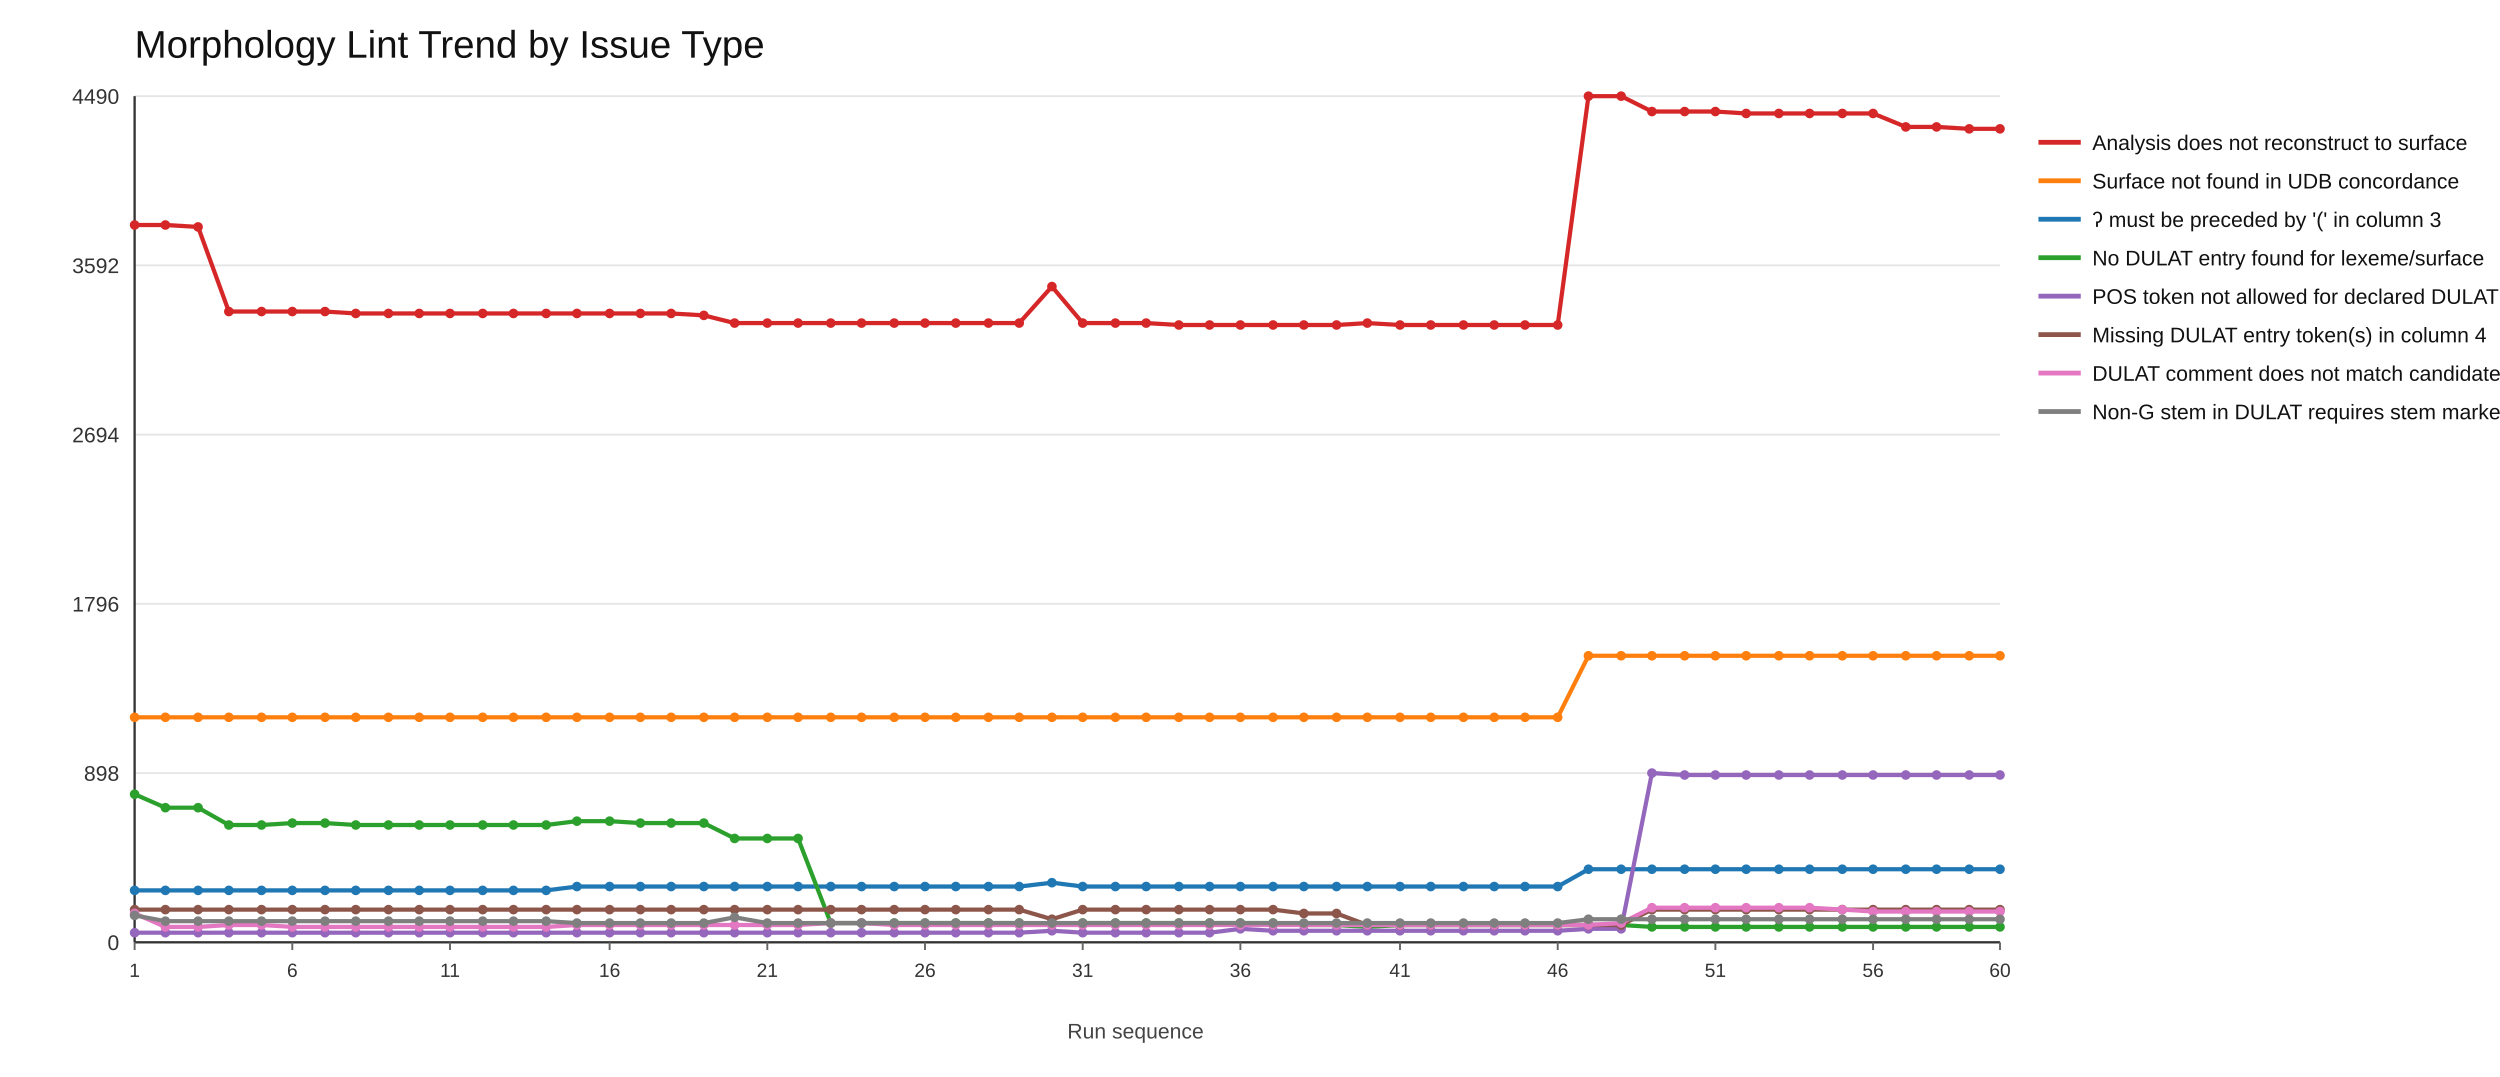
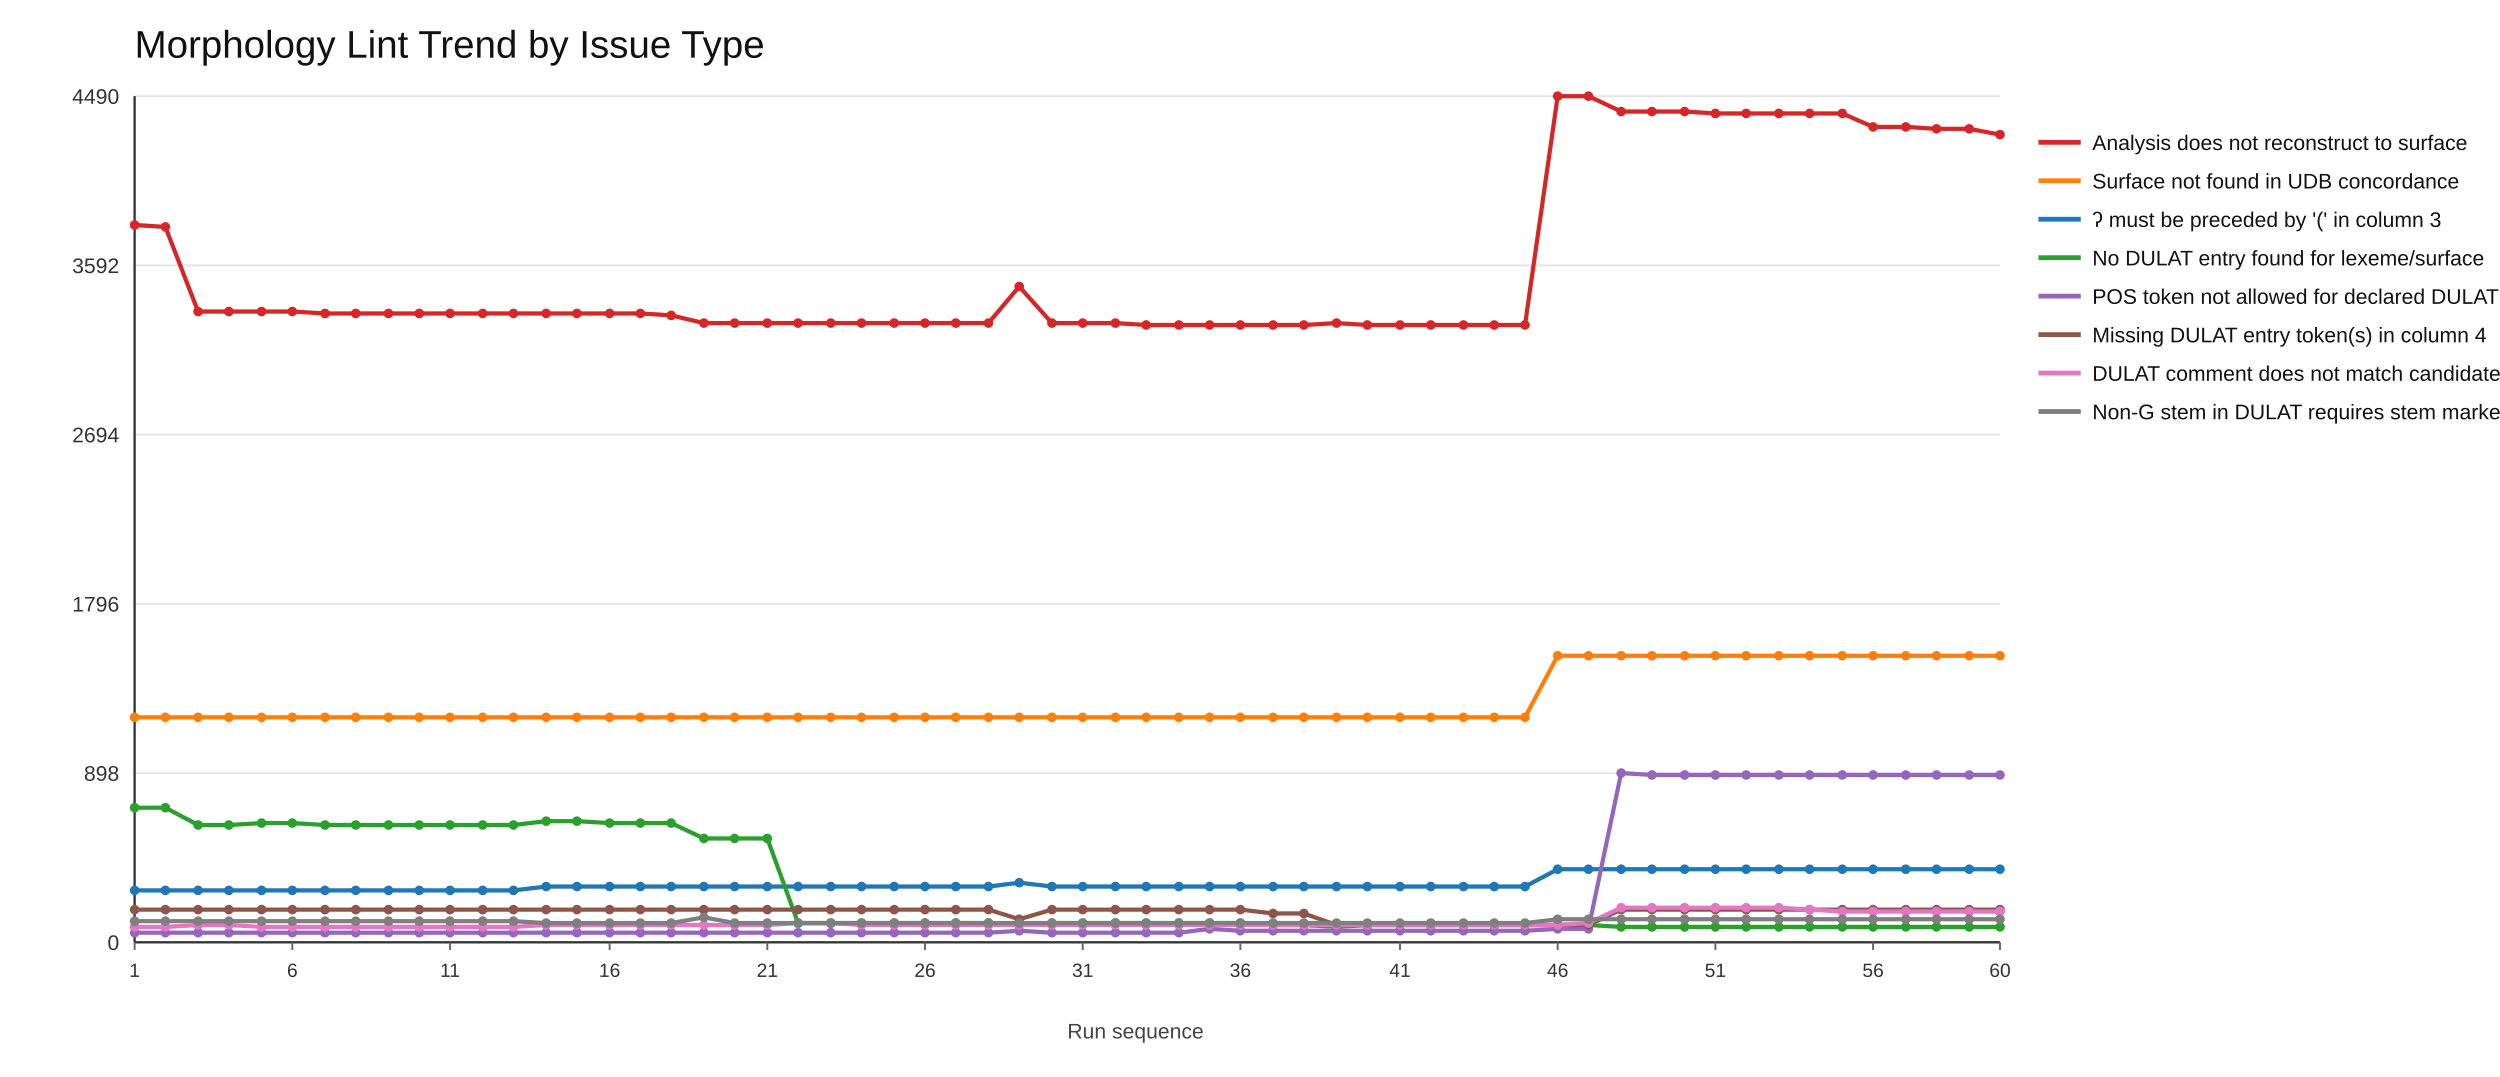
<svg xmlns="http://www.w3.org/2000/svg" width="1300" height="560">
  <rect x="0" y="0" width="1300" height="560" fill="#ffffff" />
  <text x="70" y="30" font-size="20" font-family="Arial" fill="#111">Morphology Lint Trend by Issue Type</text>
  <line x1="70" y1="490" x2="1040" y2="490" stroke="#e6e6e6" stroke-width="1" />
  <text x="62" y="494" font-size="11" font-family="Arial" fill="#333" text-anchor="end">0</text>
  <line x1="70" y1="402" x2="1040" y2="402" stroke="#e6e6e6" stroke-width="1" />
  <text x="62" y="406" font-size="11" font-family="Arial" fill="#333" text-anchor="end">898</text>
  <line x1="70" y1="314" x2="1040" y2="314" stroke="#e6e6e6" stroke-width="1" />
  <text x="62" y="318" font-size="11" font-family="Arial" fill="#333" text-anchor="end">1796</text>
  <line x1="70" y1="226" x2="1040" y2="226" stroke="#e6e6e6" stroke-width="1" />
  <text x="62" y="230" font-size="11" font-family="Arial" fill="#333" text-anchor="end">2694</text>
  <line x1="70" y1="138" x2="1040" y2="138" stroke="#e6e6e6" stroke-width="1" />
  <text x="62" y="142" font-size="11" font-family="Arial" fill="#333" text-anchor="end">3592</text>
  <line x1="70" y1="50" x2="1040" y2="50" stroke="#e6e6e6" stroke-width="1" />
  <text x="62" y="54" font-size="11" font-family="Arial" fill="#333" text-anchor="end">4490</text>
  <line x1="70" y1="490" x2="1040" y2="490" stroke="#333" stroke-width="1.2" />
  <line x1="70" y1="50" x2="70" y2="490" stroke="#333" stroke-width="1.2" />
  <line x1="70" y1="490" x2="70" y2="494" stroke="#666" stroke-width="1" />
  <text x="70" y="508" font-size="10" font-family="Arial" fill="#333" text-anchor="middle">1</text>
  <line x1="152" y1="490" x2="152" y2="494" stroke="#666" stroke-width="1" />
  <text x="152" y="508" font-size="10" font-family="Arial" fill="#333" text-anchor="middle">6</text>
  <line x1="234" y1="490" x2="234" y2="494" stroke="#666" stroke-width="1" />
  <text x="234" y="508" font-size="10" font-family="Arial" fill="#333" text-anchor="middle">11</text>
  <line x1="317" y1="490" x2="317" y2="494" stroke="#666" stroke-width="1" />
  <text x="317" y="508" font-size="10" font-family="Arial" fill="#333" text-anchor="middle">16</text>
  <line x1="399" y1="490" x2="399" y2="494" stroke="#666" stroke-width="1" />
  <text x="399" y="508" font-size="10" font-family="Arial" fill="#333" text-anchor="middle">21</text>
  <line x1="481" y1="490" x2="481" y2="494" stroke="#666" stroke-width="1" />
  <text x="481" y="508" font-size="10" font-family="Arial" fill="#333" text-anchor="middle">26</text>
  <line x1="563" y1="490" x2="563" y2="494" stroke="#666" stroke-width="1" />
  <text x="563" y="508" font-size="10" font-family="Arial" fill="#333" text-anchor="middle">31</text>
  <line x1="645" y1="490" x2="645" y2="494" stroke="#666" stroke-width="1" />
  <text x="645" y="508" font-size="10" font-family="Arial" fill="#333" text-anchor="middle">36</text>
  <line x1="728" y1="490" x2="728" y2="494" stroke="#666" stroke-width="1" />
  <text x="728" y="508" font-size="10" font-family="Arial" fill="#333" text-anchor="middle">41</text>
  <line x1="810" y1="490" x2="810" y2="494" stroke="#666" stroke-width="1" />
  <text x="810" y="508" font-size="10" font-family="Arial" fill="#333" text-anchor="middle">46</text>
  <line x1="892" y1="490" x2="892" y2="494" stroke="#666" stroke-width="1" />
  <text x="892" y="508" font-size="10" font-family="Arial" fill="#333" text-anchor="middle">51</text>
  <line x1="974" y1="490" x2="974" y2="494" stroke="#666" stroke-width="1" />
  <text x="974" y="508" font-size="10" font-family="Arial" fill="#333" text-anchor="middle">56</text>
  <line x1="1040" y1="490" x2="1040" y2="494" stroke="#666" stroke-width="1" />
  <text x="1040" y="508" font-size="10" font-family="Arial" fill="#333" text-anchor="middle">60</text>
-   <polyline fill="none" stroke="#d62728" stroke-width="2.2" points="70,117 86,117 103,118 119,162 136,162 152,162 169,162 185,163 202,163 218,163 234,163 251,163 267,163 284,163 300,163 317,163 333,163 349,163 366,164 382,168 399,168 415,168 432,168 448,168 465,168 481,168 497,168 514,168 530,168 547,149 563,168 580,168 596,168 613,169 629,169 645,169 662,169 678,169 695,169 711,168 728,169 744,169 761,169 777,169 793,169 810,169 826,50 843,50 859,58 876,58 892,58 908,59 925,59 941,59 958,59 974,59 991,66 1007,66 1024,67 1040,67" />
+   <polyline fill="none" stroke="#d62728" stroke-width="2.2" points="70,117 86,118 103,162 119,162 136,162 152,162 169,163 185,163 202,163 218,163 234,163 251,163 267,163 284,163 300,163 317,163 333,163 349,164 366,168 382,168 399,168 415,168 432,168 448,168 465,168 481,168 497,168 514,168 530,149 547,168 563,168 580,168 596,169 613,169 629,169 645,169 662,169 678,169 695,168 711,169 728,169 744,169 761,169 777,169 793,169 810,50 826,50 843,58 859,58 876,58 892,59 908,59 925,59 941,59 958,59 974,66 991,66 1007,67 1024,67 1040,70" />
  <circle cx="70" cy="117" r="2.5" fill="#d62728" />
-   <circle cx="86" cy="117" r="2.5" fill="#d62728" />
-   <circle cx="103" cy="118" r="2.5" fill="#d62728" />
+   <circle cx="86" cy="118" r="2.5" fill="#d62728" />
+   <circle cx="103" cy="162" r="2.5" fill="#d62728" />
  <circle cx="119" cy="162" r="2.5" fill="#d62728" />
  <circle cx="136" cy="162" r="2.5" fill="#d62728" />
  <circle cx="152" cy="162" r="2.5" fill="#d62728" />
-   <circle cx="169" cy="162" r="2.5" fill="#d62728" />
+   <circle cx="169" cy="163" r="2.5" fill="#d62728" />
  <circle cx="185" cy="163" r="2.5" fill="#d62728" />
  <circle cx="202" cy="163" r="2.5" fill="#d62728" />
  <circle cx="218" cy="163" r="2.5" fill="#d62728" />
  <circle cx="234" cy="163" r="2.5" fill="#d62728" />
  <circle cx="251" cy="163" r="2.5" fill="#d62728" />
  <circle cx="267" cy="163" r="2.5" fill="#d62728" />
  <circle cx="284" cy="163" r="2.5" fill="#d62728" />
  <circle cx="300" cy="163" r="2.5" fill="#d62728" />
  <circle cx="317" cy="163" r="2.5" fill="#d62728" />
  <circle cx="333" cy="163" r="2.5" fill="#d62728" />
-   <circle cx="349" cy="163" r="2.5" fill="#d62728" />
-   <circle cx="366" cy="164" r="2.5" fill="#d62728" />
+   <circle cx="349" cy="164" r="2.5" fill="#d62728" />
+   <circle cx="366" cy="168" r="2.5" fill="#d62728" />
  <circle cx="382" cy="168" r="2.5" fill="#d62728" />
  <circle cx="399" cy="168" r="2.5" fill="#d62728" />
  <circle cx="415" cy="168" r="2.5" fill="#d62728" />
  <circle cx="432" cy="168" r="2.5" fill="#d62728" />
  <circle cx="448" cy="168" r="2.5" fill="#d62728" />
  <circle cx="465" cy="168" r="2.5" fill="#d62728" />
  <circle cx="481" cy="168" r="2.5" fill="#d62728" />
  <circle cx="497" cy="168" r="2.5" fill="#d62728" />
  <circle cx="514" cy="168" r="2.5" fill="#d62728" />
-   <circle cx="530" cy="168" r="2.5" fill="#d62728" />
-   <circle cx="547" cy="149" r="2.5" fill="#d62728" />
+   <circle cx="530" cy="149" r="2.5" fill="#d62728" />
+   <circle cx="547" cy="168" r="2.5" fill="#d62728" />
  <circle cx="563" cy="168" r="2.5" fill="#d62728" />
  <circle cx="580" cy="168" r="2.5" fill="#d62728" />
-   <circle cx="596" cy="168" r="2.5" fill="#d62728" />
+   <circle cx="596" cy="169" r="2.5" fill="#d62728" />
  <circle cx="613" cy="169" r="2.5" fill="#d62728" />
  <circle cx="629" cy="169" r="2.5" fill="#d62728" />
  <circle cx="645" cy="169" r="2.5" fill="#d62728" />
  <circle cx="662" cy="169" r="2.5" fill="#d62728" />
  <circle cx="678" cy="169" r="2.5" fill="#d62728" />
-   <circle cx="695" cy="169" r="2.5" fill="#d62728" />
-   <circle cx="711" cy="168" r="2.5" fill="#d62728" />
+   <circle cx="695" cy="168" r="2.5" fill="#d62728" />
+   <circle cx="711" cy="169" r="2.5" fill="#d62728" />
  <circle cx="728" cy="169" r="2.5" fill="#d62728" />
  <circle cx="744" cy="169" r="2.5" fill="#d62728" />
  <circle cx="761" cy="169" r="2.5" fill="#d62728" />
  <circle cx="777" cy="169" r="2.5" fill="#d62728" />
  <circle cx="793" cy="169" r="2.5" fill="#d62728" />
-   <circle cx="810" cy="169" r="2.5" fill="#d62728" />
+   <circle cx="810" cy="50" r="2.5" fill="#d62728" />
  <circle cx="826" cy="50" r="2.5" fill="#d62728" />
-   <circle cx="843" cy="50" r="2.5" fill="#d62728" />
+   <circle cx="843" cy="58" r="2.5" fill="#d62728" />
  <circle cx="859" cy="58" r="2.5" fill="#d62728" />
  <circle cx="876" cy="58" r="2.5" fill="#d62728" />
-   <circle cx="892" cy="58" r="2.5" fill="#d62728" />
+   <circle cx="892" cy="59" r="2.5" fill="#d62728" />
  <circle cx="908" cy="59" r="2.5" fill="#d62728" />
  <circle cx="925" cy="59" r="2.5" fill="#d62728" />
  <circle cx="941" cy="59" r="2.5" fill="#d62728" />
  <circle cx="958" cy="59" r="2.5" fill="#d62728" />
-   <circle cx="974" cy="59" r="2.5" fill="#d62728" />
+   <circle cx="974" cy="66" r="2.5" fill="#d62728" />
  <circle cx="991" cy="66" r="2.5" fill="#d62728" />
-   <circle cx="1007" cy="66" r="2.5" fill="#d62728" />
+   <circle cx="1007" cy="67" r="2.5" fill="#d62728" />
  <circle cx="1024" cy="67" r="2.5" fill="#d62728" />
-   <circle cx="1040" cy="67" r="2.5" fill="#d62728" />
+   <circle cx="1040" cy="70" r="2.5" fill="#d62728" />
  <line x1="1060" y1="74" x2="1082" y2="74" stroke="#d62728" stroke-width="2.5" />
  <text x="1088" y="78" font-size="11" font-family="Arial" fill="#111">Analysis does not reconstruct to surface</text>
-   <polyline fill="none" stroke="#ff7f0e" stroke-width="2.2" points="70,373 86,373 103,373 119,373 136,373 152,373 169,373 185,373 202,373 218,373 234,373 251,373 267,373 284,373 300,373 317,373 333,373 349,373 366,373 382,373 399,373 415,373 432,373 448,373 465,373 481,373 497,373 514,373 530,373 547,373 563,373 580,373 596,373 613,373 629,373 645,373 662,373 678,373 695,373 711,373 728,373 744,373 761,373 777,373 793,373 810,373 826,341 843,341 859,341 876,341 892,341 908,341 925,341 941,341 958,341 974,341 991,341 1007,341 1024,341 1040,341" />
+   <polyline fill="none" stroke="#ff7f0e" stroke-width="2.2" points="70,373 86,373 103,373 119,373 136,373 152,373 169,373 185,373 202,373 218,373 234,373 251,373 267,373 284,373 300,373 317,373 333,373 349,373 366,373 382,373 399,373 415,373 432,373 448,373 465,373 481,373 497,373 514,373 530,373 547,373 563,373 580,373 596,373 613,373 629,373 645,373 662,373 678,373 695,373 711,373 728,373 744,373 761,373 777,373 793,373 810,341 826,341 843,341 859,341 876,341 892,341 908,341 925,341 941,341 958,341 974,341 991,341 1007,341 1024,341 1040,341" />
  <circle cx="70" cy="373" r="2.5" fill="#ff7f0e" />
  <circle cx="86" cy="373" r="2.5" fill="#ff7f0e" />
  <circle cx="103" cy="373" r="2.5" fill="#ff7f0e" />
  <circle cx="119" cy="373" r="2.5" fill="#ff7f0e" />
  <circle cx="136" cy="373" r="2.5" fill="#ff7f0e" />
  <circle cx="152" cy="373" r="2.5" fill="#ff7f0e" />
  <circle cx="169" cy="373" r="2.5" fill="#ff7f0e" />
  <circle cx="185" cy="373" r="2.5" fill="#ff7f0e" />
  <circle cx="202" cy="373" r="2.5" fill="#ff7f0e" />
  <circle cx="218" cy="373" r="2.5" fill="#ff7f0e" />
  <circle cx="234" cy="373" r="2.5" fill="#ff7f0e" />
  <circle cx="251" cy="373" r="2.5" fill="#ff7f0e" />
  <circle cx="267" cy="373" r="2.5" fill="#ff7f0e" />
  <circle cx="284" cy="373" r="2.5" fill="#ff7f0e" />
  <circle cx="300" cy="373" r="2.5" fill="#ff7f0e" />
  <circle cx="317" cy="373" r="2.5" fill="#ff7f0e" />
  <circle cx="333" cy="373" r="2.5" fill="#ff7f0e" />
  <circle cx="349" cy="373" r="2.5" fill="#ff7f0e" />
  <circle cx="366" cy="373" r="2.5" fill="#ff7f0e" />
  <circle cx="382" cy="373" r="2.5" fill="#ff7f0e" />
  <circle cx="399" cy="373" r="2.5" fill="#ff7f0e" />
  <circle cx="415" cy="373" r="2.5" fill="#ff7f0e" />
  <circle cx="432" cy="373" r="2.5" fill="#ff7f0e" />
  <circle cx="448" cy="373" r="2.5" fill="#ff7f0e" />
  <circle cx="465" cy="373" r="2.5" fill="#ff7f0e" />
  <circle cx="481" cy="373" r="2.5" fill="#ff7f0e" />
  <circle cx="497" cy="373" r="2.5" fill="#ff7f0e" />
  <circle cx="514" cy="373" r="2.5" fill="#ff7f0e" />
  <circle cx="530" cy="373" r="2.5" fill="#ff7f0e" />
  <circle cx="547" cy="373" r="2.5" fill="#ff7f0e" />
  <circle cx="563" cy="373" r="2.5" fill="#ff7f0e" />
  <circle cx="580" cy="373" r="2.5" fill="#ff7f0e" />
  <circle cx="596" cy="373" r="2.5" fill="#ff7f0e" />
  <circle cx="613" cy="373" r="2.5" fill="#ff7f0e" />
  <circle cx="629" cy="373" r="2.5" fill="#ff7f0e" />
  <circle cx="645" cy="373" r="2.5" fill="#ff7f0e" />
  <circle cx="662" cy="373" r="2.5" fill="#ff7f0e" />
  <circle cx="678" cy="373" r="2.5" fill="#ff7f0e" />
  <circle cx="695" cy="373" r="2.5" fill="#ff7f0e" />
  <circle cx="711" cy="373" r="2.5" fill="#ff7f0e" />
  <circle cx="728" cy="373" r="2.5" fill="#ff7f0e" />
  <circle cx="744" cy="373" r="2.5" fill="#ff7f0e" />
  <circle cx="761" cy="373" r="2.5" fill="#ff7f0e" />
  <circle cx="777" cy="373" r="2.5" fill="#ff7f0e" />
  <circle cx="793" cy="373" r="2.5" fill="#ff7f0e" />
-   <circle cx="810" cy="373" r="2.5" fill="#ff7f0e" />
+   <circle cx="810" cy="341" r="2.5" fill="#ff7f0e" />
  <circle cx="826" cy="341" r="2.5" fill="#ff7f0e" />
  <circle cx="843" cy="341" r="2.5" fill="#ff7f0e" />
  <circle cx="859" cy="341" r="2.5" fill="#ff7f0e" />
  <circle cx="876" cy="341" r="2.5" fill="#ff7f0e" />
  <circle cx="892" cy="341" r="2.5" fill="#ff7f0e" />
  <circle cx="908" cy="341" r="2.5" fill="#ff7f0e" />
  <circle cx="925" cy="341" r="2.5" fill="#ff7f0e" />
  <circle cx="941" cy="341" r="2.5" fill="#ff7f0e" />
  <circle cx="958" cy="341" r="2.5" fill="#ff7f0e" />
  <circle cx="974" cy="341" r="2.5" fill="#ff7f0e" />
  <circle cx="991" cy="341" r="2.5" fill="#ff7f0e" />
  <circle cx="1007" cy="341" r="2.5" fill="#ff7f0e" />
  <circle cx="1024" cy="341" r="2.5" fill="#ff7f0e" />
  <circle cx="1040" cy="341" r="2.5" fill="#ff7f0e" />
  <line x1="1060" y1="94" x2="1082" y2="94" stroke="#ff7f0e" stroke-width="2.5" />
  <text x="1088" y="98" font-size="11" font-family="Arial" fill="#111">Surface not found in UDB concordance</text>
-   <polyline fill="none" stroke="#1f77b4" stroke-width="2.2" points="70,463 86,463 103,463 119,463 136,463 152,463 169,463 185,463 202,463 218,463 234,463 251,463 267,463 284,463 300,461 317,461 333,461 349,461 366,461 382,461 399,461 415,461 432,461 448,461 465,461 481,461 497,461 514,461 530,461 547,459 563,461 580,461 596,461 613,461 629,461 645,461 662,461 678,461 695,461 711,461 728,461 744,461 761,461 777,461 793,461 810,461 826,452 843,452 859,452 876,452 892,452 908,452 925,452 941,452 958,452 974,452 991,452 1007,452 1024,452 1040,452" />
+   <polyline fill="none" stroke="#1f77b4" stroke-width="2.2" points="70,463 86,463 103,463 119,463 136,463 152,463 169,463 185,463 202,463 218,463 234,463 251,463 267,463 284,461 300,461 317,461 333,461 349,461 366,461 382,461 399,461 415,461 432,461 448,461 465,461 481,461 497,461 514,461 530,459 547,461 563,461 580,461 596,461 613,461 629,461 645,461 662,461 678,461 695,461 711,461 728,461 744,461 761,461 777,461 793,461 810,452 826,452 843,452 859,452 876,452 892,452 908,452 925,452 941,452 958,452 974,452 991,452 1007,452 1024,452 1040,452" />
  <circle cx="70" cy="463" r="2.5" fill="#1f77b4" />
  <circle cx="86" cy="463" r="2.5" fill="#1f77b4" />
  <circle cx="103" cy="463" r="2.5" fill="#1f77b4" />
  <circle cx="119" cy="463" r="2.5" fill="#1f77b4" />
  <circle cx="136" cy="463" r="2.5" fill="#1f77b4" />
  <circle cx="152" cy="463" r="2.5" fill="#1f77b4" />
  <circle cx="169" cy="463" r="2.5" fill="#1f77b4" />
  <circle cx="185" cy="463" r="2.5" fill="#1f77b4" />
  <circle cx="202" cy="463" r="2.5" fill="#1f77b4" />
  <circle cx="218" cy="463" r="2.5" fill="#1f77b4" />
  <circle cx="234" cy="463" r="2.5" fill="#1f77b4" />
  <circle cx="251" cy="463" r="2.5" fill="#1f77b4" />
  <circle cx="267" cy="463" r="2.5" fill="#1f77b4" />
-   <circle cx="284" cy="463" r="2.5" fill="#1f77b4" />
+   <circle cx="284" cy="461" r="2.5" fill="#1f77b4" />
  <circle cx="300" cy="461" r="2.5" fill="#1f77b4" />
  <circle cx="317" cy="461" r="2.5" fill="#1f77b4" />
  <circle cx="333" cy="461" r="2.5" fill="#1f77b4" />
  <circle cx="349" cy="461" r="2.5" fill="#1f77b4" />
  <circle cx="366" cy="461" r="2.5" fill="#1f77b4" />
  <circle cx="382" cy="461" r="2.5" fill="#1f77b4" />
  <circle cx="399" cy="461" r="2.5" fill="#1f77b4" />
  <circle cx="415" cy="461" r="2.5" fill="#1f77b4" />
  <circle cx="432" cy="461" r="2.5" fill="#1f77b4" />
  <circle cx="448" cy="461" r="2.5" fill="#1f77b4" />
  <circle cx="465" cy="461" r="2.5" fill="#1f77b4" />
  <circle cx="481" cy="461" r="2.5" fill="#1f77b4" />
  <circle cx="497" cy="461" r="2.5" fill="#1f77b4" />
  <circle cx="514" cy="461" r="2.5" fill="#1f77b4" />
-   <circle cx="530" cy="461" r="2.5" fill="#1f77b4" />
-   <circle cx="547" cy="459" r="2.5" fill="#1f77b4" />
+   <circle cx="530" cy="459" r="2.5" fill="#1f77b4" />
+   <circle cx="547" cy="461" r="2.5" fill="#1f77b4" />
  <circle cx="563" cy="461" r="2.5" fill="#1f77b4" />
  <circle cx="580" cy="461" r="2.5" fill="#1f77b4" />
  <circle cx="596" cy="461" r="2.5" fill="#1f77b4" />
  <circle cx="613" cy="461" r="2.5" fill="#1f77b4" />
  <circle cx="629" cy="461" r="2.5" fill="#1f77b4" />
  <circle cx="645" cy="461" r="2.5" fill="#1f77b4" />
  <circle cx="662" cy="461" r="2.5" fill="#1f77b4" />
  <circle cx="678" cy="461" r="2.5" fill="#1f77b4" />
  <circle cx="695" cy="461" r="2.5" fill="#1f77b4" />
  <circle cx="711" cy="461" r="2.5" fill="#1f77b4" />
  <circle cx="728" cy="461" r="2.5" fill="#1f77b4" />
  <circle cx="744" cy="461" r="2.5" fill="#1f77b4" />
  <circle cx="761" cy="461" r="2.5" fill="#1f77b4" />
  <circle cx="777" cy="461" r="2.5" fill="#1f77b4" />
  <circle cx="793" cy="461" r="2.5" fill="#1f77b4" />
-   <circle cx="810" cy="461" r="2.5" fill="#1f77b4" />
+   <circle cx="810" cy="452" r="2.5" fill="#1f77b4" />
  <circle cx="826" cy="452" r="2.5" fill="#1f77b4" />
  <circle cx="843" cy="452" r="2.5" fill="#1f77b4" />
  <circle cx="859" cy="452" r="2.5" fill="#1f77b4" />
  <circle cx="876" cy="452" r="2.5" fill="#1f77b4" />
  <circle cx="892" cy="452" r="2.5" fill="#1f77b4" />
  <circle cx="908" cy="452" r="2.5" fill="#1f77b4" />
  <circle cx="925" cy="452" r="2.5" fill="#1f77b4" />
  <circle cx="941" cy="452" r="2.5" fill="#1f77b4" />
  <circle cx="958" cy="452" r="2.5" fill="#1f77b4" />
  <circle cx="974" cy="452" r="2.5" fill="#1f77b4" />
  <circle cx="991" cy="452" r="2.5" fill="#1f77b4" />
  <circle cx="1007" cy="452" r="2.5" fill="#1f77b4" />
  <circle cx="1024" cy="452" r="2.5" fill="#1f77b4" />
  <circle cx="1040" cy="452" r="2.5" fill="#1f77b4" />
  <line x1="1060" y1="114" x2="1082" y2="114" stroke="#1f77b4" stroke-width="2.5" />
  <text x="1088" y="118" font-size="11" font-family="Arial" fill="#111">ʔ must be preceded by '(' in column 3</text>
-   <polyline fill="none" stroke="#2ca02c" stroke-width="2.2" points="70,413 86,420 103,420 119,429 136,429 152,428 169,428 185,429 202,429 218,429 234,429 251,429 267,429 284,429 300,427 317,427 333,428 349,428 366,428 382,436 399,436 415,436 432,480 448,480 465,480 481,480 497,480 514,480 530,480 547,481 563,480 580,480 596,480 613,480 629,480 645,480 662,480 678,481 695,481 711,482 728,481 744,481 761,481 777,481 793,481 810,481 826,481 843,481 859,482 876,482 892,482 908,482 925,482 941,482 958,482 974,482 991,482 1007,482 1024,482 1040,482" />
-   <circle cx="70" cy="413" r="2.5" fill="#2ca02c" />
+   <polyline fill="none" stroke="#2ca02c" stroke-width="2.2" points="70,420 86,420 103,429 119,429 136,428 152,428 169,429 185,429 202,429 218,429 234,429 251,429 267,429 284,427 300,427 317,428 333,428 349,428 366,436 382,436 399,436 415,480 432,480 448,480 465,480 481,480 497,480 514,480 530,481 547,480 563,480 580,480 596,480 613,480 629,480 645,480 662,481 678,481 695,482 711,481 728,481 744,481 761,481 777,481 793,481 810,481 826,481 843,482 859,482 876,482 892,482 908,482 925,482 941,482 958,482 974,482 991,482 1007,482 1024,482 1040,482" />
+   <circle cx="70" cy="420" r="2.5" fill="#2ca02c" />
  <circle cx="86" cy="420" r="2.5" fill="#2ca02c" />
-   <circle cx="103" cy="420" r="2.5" fill="#2ca02c" />
+   <circle cx="103" cy="429" r="2.5" fill="#2ca02c" />
  <circle cx="119" cy="429" r="2.5" fill="#2ca02c" />
-   <circle cx="136" cy="429" r="2.5" fill="#2ca02c" />
+   <circle cx="136" cy="428" r="2.5" fill="#2ca02c" />
  <circle cx="152" cy="428" r="2.5" fill="#2ca02c" />
-   <circle cx="169" cy="428" r="2.5" fill="#2ca02c" />
+   <circle cx="169" cy="429" r="2.5" fill="#2ca02c" />
  <circle cx="185" cy="429" r="2.5" fill="#2ca02c" />
  <circle cx="202" cy="429" r="2.5" fill="#2ca02c" />
  <circle cx="218" cy="429" r="2.5" fill="#2ca02c" />
  <circle cx="234" cy="429" r="2.5" fill="#2ca02c" />
  <circle cx="251" cy="429" r="2.5" fill="#2ca02c" />
  <circle cx="267" cy="429" r="2.5" fill="#2ca02c" />
-   <circle cx="284" cy="429" r="2.5" fill="#2ca02c" />
+   <circle cx="284" cy="427" r="2.5" fill="#2ca02c" />
  <circle cx="300" cy="427" r="2.5" fill="#2ca02c" />
-   <circle cx="317" cy="427" r="2.5" fill="#2ca02c" />
+   <circle cx="317" cy="428" r="2.5" fill="#2ca02c" />
  <circle cx="333" cy="428" r="2.5" fill="#2ca02c" />
  <circle cx="349" cy="428" r="2.5" fill="#2ca02c" />
-   <circle cx="366" cy="428" r="2.5" fill="#2ca02c" />
+   <circle cx="366" cy="436" r="2.5" fill="#2ca02c" />
  <circle cx="382" cy="436" r="2.5" fill="#2ca02c" />
  <circle cx="399" cy="436" r="2.5" fill="#2ca02c" />
-   <circle cx="415" cy="436" r="2.5" fill="#2ca02c" />
+   <circle cx="415" cy="480" r="2.5" fill="#2ca02c" />
  <circle cx="432" cy="480" r="2.5" fill="#2ca02c" />
  <circle cx="448" cy="480" r="2.5" fill="#2ca02c" />
  <circle cx="465" cy="480" r="2.5" fill="#2ca02c" />
  <circle cx="481" cy="480" r="2.5" fill="#2ca02c" />
  <circle cx="497" cy="480" r="2.5" fill="#2ca02c" />
  <circle cx="514" cy="480" r="2.5" fill="#2ca02c" />
-   <circle cx="530" cy="480" r="2.5" fill="#2ca02c" />
-   <circle cx="547" cy="481" r="2.5" fill="#2ca02c" />
+   <circle cx="530" cy="481" r="2.5" fill="#2ca02c" />
+   <circle cx="547" cy="480" r="2.5" fill="#2ca02c" />
  <circle cx="563" cy="480" r="2.5" fill="#2ca02c" />
  <circle cx="580" cy="480" r="2.5" fill="#2ca02c" />
  <circle cx="596" cy="480" r="2.5" fill="#2ca02c" />
  <circle cx="613" cy="480" r="2.5" fill="#2ca02c" />
  <circle cx="629" cy="480" r="2.5" fill="#2ca02c" />
  <circle cx="645" cy="480" r="2.5" fill="#2ca02c" />
-   <circle cx="662" cy="480" r="2.5" fill="#2ca02c" />
+   <circle cx="662" cy="481" r="2.5" fill="#2ca02c" />
  <circle cx="678" cy="481" r="2.5" fill="#2ca02c" />
-   <circle cx="695" cy="481" r="2.5" fill="#2ca02c" />
-   <circle cx="711" cy="482" r="2.5" fill="#2ca02c" />
+   <circle cx="695" cy="482" r="2.5" fill="#2ca02c" />
+   <circle cx="711" cy="481" r="2.5" fill="#2ca02c" />
  <circle cx="728" cy="481" r="2.5" fill="#2ca02c" />
  <circle cx="744" cy="481" r="2.5" fill="#2ca02c" />
  <circle cx="761" cy="481" r="2.5" fill="#2ca02c" />
  <circle cx="777" cy="481" r="2.5" fill="#2ca02c" />
  <circle cx="793" cy="481" r="2.5" fill="#2ca02c" />
  <circle cx="810" cy="481" r="2.5" fill="#2ca02c" />
  <circle cx="826" cy="481" r="2.5" fill="#2ca02c" />
-   <circle cx="843" cy="481" r="2.5" fill="#2ca02c" />
+   <circle cx="843" cy="482" r="2.5" fill="#2ca02c" />
  <circle cx="859" cy="482" r="2.5" fill="#2ca02c" />
  <circle cx="876" cy="482" r="2.5" fill="#2ca02c" />
  <circle cx="892" cy="482" r="2.5" fill="#2ca02c" />
  <circle cx="908" cy="482" r="2.5" fill="#2ca02c" />
  <circle cx="925" cy="482" r="2.5" fill="#2ca02c" />
  <circle cx="941" cy="482" r="2.5" fill="#2ca02c" />
  <circle cx="958" cy="482" r="2.5" fill="#2ca02c" />
  <circle cx="974" cy="482" r="2.5" fill="#2ca02c" />
  <circle cx="991" cy="482" r="2.5" fill="#2ca02c" />
  <circle cx="1007" cy="482" r="2.5" fill="#2ca02c" />
  <circle cx="1024" cy="482" r="2.5" fill="#2ca02c" />
  <circle cx="1040" cy="482" r="2.5" fill="#2ca02c" />
  <line x1="1060" y1="134" x2="1082" y2="134" stroke="#2ca02c" stroke-width="2.5" />
  <text x="1088" y="138" font-size="11" font-family="Arial" fill="#111">No DULAT entry found for lexeme/surface</text>
-   <polyline fill="none" stroke="#9467bd" stroke-width="2.2" points="70,485 86,485 103,485 119,485 136,485 152,485 169,485 185,485 202,485 218,485 234,485 251,485 267,485 284,485 300,485 317,485 333,485 349,485 366,485 382,485 399,485 415,485 432,485 448,485 465,485 481,485 497,485 514,485 530,485 547,484 563,485 580,485 596,485 613,485 629,485 645,483 662,484 678,484 695,484 711,484 728,484 744,484 761,484 777,484 793,484 810,484 826,483 843,483 859,402 876,403 892,403 908,403 925,403 941,403 958,403 974,403 991,403 1007,403 1024,403 1040,403" />
+   <polyline fill="none" stroke="#9467bd" stroke-width="2.2" points="70,485 86,485 103,485 119,485 136,485 152,485 169,485 185,485 202,485 218,485 234,485 251,485 267,485 284,485 300,485 317,485 333,485 349,485 366,485 382,485 399,485 415,485 432,485 448,485 465,485 481,485 497,485 514,485 530,484 547,485 563,485 580,485 596,485 613,485 629,483 645,484 662,484 678,484 695,484 711,484 728,484 744,484 761,484 777,484 793,484 810,483 826,483 843,402 859,403 876,403 892,403 908,403 925,403 941,403 958,403 974,403 991,403 1007,403 1024,403 1040,403" />
  <circle cx="70" cy="485" r="2.5" fill="#9467bd" />
  <circle cx="86" cy="485" r="2.5" fill="#9467bd" />
  <circle cx="103" cy="485" r="2.5" fill="#9467bd" />
  <circle cx="119" cy="485" r="2.5" fill="#9467bd" />
  <circle cx="136" cy="485" r="2.5" fill="#9467bd" />
  <circle cx="152" cy="485" r="2.5" fill="#9467bd" />
  <circle cx="169" cy="485" r="2.5" fill="#9467bd" />
  <circle cx="185" cy="485" r="2.5" fill="#9467bd" />
  <circle cx="202" cy="485" r="2.5" fill="#9467bd" />
  <circle cx="218" cy="485" r="2.5" fill="#9467bd" />
  <circle cx="234" cy="485" r="2.5" fill="#9467bd" />
  <circle cx="251" cy="485" r="2.5" fill="#9467bd" />
  <circle cx="267" cy="485" r="2.5" fill="#9467bd" />
  <circle cx="284" cy="485" r="2.5" fill="#9467bd" />
  <circle cx="300" cy="485" r="2.5" fill="#9467bd" />
  <circle cx="317" cy="485" r="2.5" fill="#9467bd" />
  <circle cx="333" cy="485" r="2.5" fill="#9467bd" />
  <circle cx="349" cy="485" r="2.5" fill="#9467bd" />
  <circle cx="366" cy="485" r="2.5" fill="#9467bd" />
  <circle cx="382" cy="485" r="2.5" fill="#9467bd" />
  <circle cx="399" cy="485" r="2.5" fill="#9467bd" />
  <circle cx="415" cy="485" r="2.5" fill="#9467bd" />
  <circle cx="432" cy="485" r="2.5" fill="#9467bd" />
  <circle cx="448" cy="485" r="2.5" fill="#9467bd" />
  <circle cx="465" cy="485" r="2.5" fill="#9467bd" />
  <circle cx="481" cy="485" r="2.5" fill="#9467bd" />
  <circle cx="497" cy="485" r="2.5" fill="#9467bd" />
  <circle cx="514" cy="485" r="2.5" fill="#9467bd" />
-   <circle cx="530" cy="485" r="2.5" fill="#9467bd" />
-   <circle cx="547" cy="484" r="2.5" fill="#9467bd" />
+   <circle cx="530" cy="484" r="2.5" fill="#9467bd" />
+   <circle cx="547" cy="485" r="2.5" fill="#9467bd" />
  <circle cx="563" cy="485" r="2.5" fill="#9467bd" />
  <circle cx="580" cy="485" r="2.5" fill="#9467bd" />
  <circle cx="596" cy="485" r="2.5" fill="#9467bd" />
  <circle cx="613" cy="485" r="2.5" fill="#9467bd" />
-   <circle cx="629" cy="485" r="2.5" fill="#9467bd" />
-   <circle cx="645" cy="483" r="2.5" fill="#9467bd" />
+   <circle cx="629" cy="483" r="2.5" fill="#9467bd" />
+   <circle cx="645" cy="484" r="2.5" fill="#9467bd" />
  <circle cx="662" cy="484" r="2.5" fill="#9467bd" />
  <circle cx="678" cy="484" r="2.5" fill="#9467bd" />
  <circle cx="695" cy="484" r="2.5" fill="#9467bd" />
  <circle cx="711" cy="484" r="2.5" fill="#9467bd" />
  <circle cx="728" cy="484" r="2.5" fill="#9467bd" />
  <circle cx="744" cy="484" r="2.5" fill="#9467bd" />
  <circle cx="761" cy="484" r="2.5" fill="#9467bd" />
  <circle cx="777" cy="484" r="2.5" fill="#9467bd" />
  <circle cx="793" cy="484" r="2.5" fill="#9467bd" />
-   <circle cx="810" cy="484" r="2.5" fill="#9467bd" />
+   <circle cx="810" cy="483" r="2.5" fill="#9467bd" />
  <circle cx="826" cy="483" r="2.5" fill="#9467bd" />
-   <circle cx="843" cy="483" r="2.5" fill="#9467bd" />
-   <circle cx="859" cy="402" r="2.5" fill="#9467bd" />
+   <circle cx="843" cy="402" r="2.5" fill="#9467bd" />
+   <circle cx="859" cy="403" r="2.5" fill="#9467bd" />
  <circle cx="876" cy="403" r="2.5" fill="#9467bd" />
  <circle cx="892" cy="403" r="2.5" fill="#9467bd" />
  <circle cx="908" cy="403" r="2.5" fill="#9467bd" />
  <circle cx="925" cy="403" r="2.5" fill="#9467bd" />
  <circle cx="941" cy="403" r="2.5" fill="#9467bd" />
  <circle cx="958" cy="403" r="2.5" fill="#9467bd" />
  <circle cx="974" cy="403" r="2.5" fill="#9467bd" />
  <circle cx="991" cy="403" r="2.5" fill="#9467bd" />
  <circle cx="1007" cy="403" r="2.5" fill="#9467bd" />
  <circle cx="1024" cy="403" r="2.5" fill="#9467bd" />
  <circle cx="1040" cy="403" r="2.5" fill="#9467bd" />
  <line x1="1060" y1="154" x2="1082" y2="154" stroke="#9467bd" stroke-width="2.5" />
  <text x="1088" y="158" font-size="11" font-family="Arial" fill="#111">POS token not allowed for declared DULAT entry</text>
-   <polyline fill="none" stroke="#8c564b" stroke-width="2.2" points="70,473 86,473 103,473 119,473 136,473 152,473 169,473 185,473 202,473 218,473 234,473 251,473 267,473 284,473 300,473 317,473 333,473 349,473 366,473 382,473 399,473 415,473 432,473 448,473 465,473 481,473 497,473 514,473 530,473 547,478 563,473 580,473 596,473 613,473 629,473 645,473 662,473 678,475 695,475 711,481 728,481 744,481 761,481 777,481 793,481 810,481 826,481 843,481 859,473 876,473 892,473 908,473 925,473 941,473 958,473 974,473 991,473 1007,473 1024,473 1040,473" />
+   <polyline fill="none" stroke="#8c564b" stroke-width="2.2" points="70,473 86,473 103,473 119,473 136,473 152,473 169,473 185,473 202,473 218,473 234,473 251,473 267,473 284,473 300,473 317,473 333,473 349,473 366,473 382,473 399,473 415,473 432,473 448,473 465,473 481,473 497,473 514,473 530,478 547,473 563,473 580,473 596,473 613,473 629,473 645,473 662,475 678,475 695,481 711,481 728,481 744,481 761,481 777,481 793,481 810,481 826,481 843,473 859,473 876,473 892,473 908,473 925,473 941,473 958,473 974,473 991,473 1007,473 1024,473 1040,473" />
  <circle cx="70" cy="473" r="2.5" fill="#8c564b" />
  <circle cx="86" cy="473" r="2.5" fill="#8c564b" />
  <circle cx="103" cy="473" r="2.5" fill="#8c564b" />
  <circle cx="119" cy="473" r="2.5" fill="#8c564b" />
  <circle cx="136" cy="473" r="2.5" fill="#8c564b" />
  <circle cx="152" cy="473" r="2.5" fill="#8c564b" />
  <circle cx="169" cy="473" r="2.5" fill="#8c564b" />
  <circle cx="185" cy="473" r="2.5" fill="#8c564b" />
  <circle cx="202" cy="473" r="2.5" fill="#8c564b" />
  <circle cx="218" cy="473" r="2.5" fill="#8c564b" />
  <circle cx="234" cy="473" r="2.5" fill="#8c564b" />
  <circle cx="251" cy="473" r="2.5" fill="#8c564b" />
  <circle cx="267" cy="473" r="2.5" fill="#8c564b" />
  <circle cx="284" cy="473" r="2.5" fill="#8c564b" />
  <circle cx="300" cy="473" r="2.5" fill="#8c564b" />
  <circle cx="317" cy="473" r="2.5" fill="#8c564b" />
  <circle cx="333" cy="473" r="2.5" fill="#8c564b" />
  <circle cx="349" cy="473" r="2.5" fill="#8c564b" />
  <circle cx="366" cy="473" r="2.5" fill="#8c564b" />
  <circle cx="382" cy="473" r="2.5" fill="#8c564b" />
  <circle cx="399" cy="473" r="2.5" fill="#8c564b" />
  <circle cx="415" cy="473" r="2.5" fill="#8c564b" />
  <circle cx="432" cy="473" r="2.5" fill="#8c564b" />
  <circle cx="448" cy="473" r="2.5" fill="#8c564b" />
  <circle cx="465" cy="473" r="2.5" fill="#8c564b" />
  <circle cx="481" cy="473" r="2.5" fill="#8c564b" />
  <circle cx="497" cy="473" r="2.5" fill="#8c564b" />
  <circle cx="514" cy="473" r="2.5" fill="#8c564b" />
-   <circle cx="530" cy="473" r="2.5" fill="#8c564b" />
-   <circle cx="547" cy="478" r="2.5" fill="#8c564b" />
+   <circle cx="530" cy="478" r="2.5" fill="#8c564b" />
+   <circle cx="547" cy="473" r="2.5" fill="#8c564b" />
  <circle cx="563" cy="473" r="2.5" fill="#8c564b" />
  <circle cx="580" cy="473" r="2.5" fill="#8c564b" />
  <circle cx="596" cy="473" r="2.5" fill="#8c564b" />
  <circle cx="613" cy="473" r="2.5" fill="#8c564b" />
  <circle cx="629" cy="473" r="2.5" fill="#8c564b" />
  <circle cx="645" cy="473" r="2.5" fill="#8c564b" />
-   <circle cx="662" cy="473" r="2.5" fill="#8c564b" />
+   <circle cx="662" cy="475" r="2.5" fill="#8c564b" />
  <circle cx="678" cy="475" r="2.5" fill="#8c564b" />
-   <circle cx="695" cy="475" r="2.5" fill="#8c564b" />
+   <circle cx="695" cy="481" r="2.5" fill="#8c564b" />
  <circle cx="711" cy="481" r="2.5" fill="#8c564b" />
  <circle cx="728" cy="481" r="2.5" fill="#8c564b" />
  <circle cx="744" cy="481" r="2.5" fill="#8c564b" />
  <circle cx="761" cy="481" r="2.5" fill="#8c564b" />
  <circle cx="777" cy="481" r="2.5" fill="#8c564b" />
  <circle cx="793" cy="481" r="2.5" fill="#8c564b" />
  <circle cx="810" cy="481" r="2.5" fill="#8c564b" />
  <circle cx="826" cy="481" r="2.5" fill="#8c564b" />
-   <circle cx="843" cy="481" r="2.5" fill="#8c564b" />
+   <circle cx="843" cy="473" r="2.5" fill="#8c564b" />
  <circle cx="859" cy="473" r="2.5" fill="#8c564b" />
  <circle cx="876" cy="473" r="2.5" fill="#8c564b" />
  <circle cx="892" cy="473" r="2.5" fill="#8c564b" />
  <circle cx="908" cy="473" r="2.5" fill="#8c564b" />
  <circle cx="925" cy="473" r="2.5" fill="#8c564b" />
  <circle cx="941" cy="473" r="2.5" fill="#8c564b" />
  <circle cx="958" cy="473" r="2.5" fill="#8c564b" />
  <circle cx="974" cy="473" r="2.5" fill="#8c564b" />
  <circle cx="991" cy="473" r="2.5" fill="#8c564b" />
  <circle cx="1007" cy="473" r="2.5" fill="#8c564b" />
  <circle cx="1024" cy="473" r="2.5" fill="#8c564b" />
  <circle cx="1040" cy="473" r="2.5" fill="#8c564b" />
  <line x1="1060" y1="174" x2="1082" y2="174" stroke="#8c564b" stroke-width="2.5" />
  <text x="1088" y="178" font-size="11" font-family="Arial" fill="#111">Missing DULAT entry token(s) in column 4</text>
-   <polyline fill="none" stroke="#e377c2" stroke-width="2.2" points="70,475 86,482 103,482 119,481 136,481 152,482 169,482 185,482 202,482 218,482 234,482 251,482 267,482 284,482 300,481 317,481 333,481 349,481 366,481 382,481 399,481 415,481 432,480 448,480 465,481 481,481 497,481 514,481 530,481 547,481 563,481 580,481 596,481 613,481 629,481 645,481 662,481 678,481 695,481 711,481 728,481 744,481 761,481 777,481 793,481 810,481 826,481 843,480 859,472 876,472 892,472 908,472 925,472 941,472 958,473 974,474 991,474 1007,474 1024,474 1040,474" />
-   <circle cx="70" cy="475" r="2.5" fill="#e377c2" />
+   <polyline fill="none" stroke="#e377c2" stroke-width="2.2" points="70,482 86,482 103,481 119,481 136,482 152,482 169,482 185,482 202,482 218,482 234,482 251,482 267,482 284,481 300,481 317,481 333,481 349,481 366,481 382,481 399,481 415,480 432,480 448,481 465,481 481,481 497,481 514,481 530,481 547,481 563,481 580,481 596,481 613,481 629,481 645,481 662,481 678,481 695,481 711,481 728,481 744,481 761,481 777,481 793,481 810,481 826,480 843,472 859,472 876,472 892,472 908,472 925,472 941,473 958,474 974,474 991,474 1007,474 1024,474 1040,474" />
+   <circle cx="70" cy="482" r="2.5" fill="#e377c2" />
  <circle cx="86" cy="482" r="2.5" fill="#e377c2" />
-   <circle cx="103" cy="482" r="2.5" fill="#e377c2" />
+   <circle cx="103" cy="481" r="2.5" fill="#e377c2" />
  <circle cx="119" cy="481" r="2.5" fill="#e377c2" />
-   <circle cx="136" cy="481" r="2.5" fill="#e377c2" />
+   <circle cx="136" cy="482" r="2.5" fill="#e377c2" />
  <circle cx="152" cy="482" r="2.5" fill="#e377c2" />
  <circle cx="169" cy="482" r="2.5" fill="#e377c2" />
  <circle cx="185" cy="482" r="2.5" fill="#e377c2" />
  <circle cx="202" cy="482" r="2.5" fill="#e377c2" />
  <circle cx="218" cy="482" r="2.5" fill="#e377c2" />
  <circle cx="234" cy="482" r="2.5" fill="#e377c2" />
  <circle cx="251" cy="482" r="2.5" fill="#e377c2" />
  <circle cx="267" cy="482" r="2.5" fill="#e377c2" />
-   <circle cx="284" cy="482" r="2.5" fill="#e377c2" />
+   <circle cx="284" cy="481" r="2.5" fill="#e377c2" />
  <circle cx="300" cy="481" r="2.5" fill="#e377c2" />
  <circle cx="317" cy="481" r="2.5" fill="#e377c2" />
  <circle cx="333" cy="481" r="2.5" fill="#e377c2" />
  <circle cx="349" cy="481" r="2.5" fill="#e377c2" />
  <circle cx="366" cy="481" r="2.5" fill="#e377c2" />
  <circle cx="382" cy="481" r="2.5" fill="#e377c2" />
  <circle cx="399" cy="481" r="2.5" fill="#e377c2" />
-   <circle cx="415" cy="481" r="2.5" fill="#e377c2" />
+   <circle cx="415" cy="480" r="2.5" fill="#e377c2" />
  <circle cx="432" cy="480" r="2.5" fill="#e377c2" />
-   <circle cx="448" cy="480" r="2.5" fill="#e377c2" />
+   <circle cx="448" cy="481" r="2.5" fill="#e377c2" />
  <circle cx="465" cy="481" r="2.5" fill="#e377c2" />
  <circle cx="481" cy="481" r="2.5" fill="#e377c2" />
  <circle cx="497" cy="481" r="2.5" fill="#e377c2" />
  <circle cx="514" cy="481" r="2.5" fill="#e377c2" />
  <circle cx="530" cy="481" r="2.5" fill="#e377c2" />
  <circle cx="547" cy="481" r="2.5" fill="#e377c2" />
  <circle cx="563" cy="481" r="2.5" fill="#e377c2" />
  <circle cx="580" cy="481" r="2.5" fill="#e377c2" />
  <circle cx="596" cy="481" r="2.5" fill="#e377c2" />
  <circle cx="613" cy="481" r="2.5" fill="#e377c2" />
  <circle cx="629" cy="481" r="2.5" fill="#e377c2" />
  <circle cx="645" cy="481" r="2.5" fill="#e377c2" />
  <circle cx="662" cy="481" r="2.5" fill="#e377c2" />
  <circle cx="678" cy="481" r="2.5" fill="#e377c2" />
  <circle cx="695" cy="481" r="2.5" fill="#e377c2" />
  <circle cx="711" cy="481" r="2.5" fill="#e377c2" />
  <circle cx="728" cy="481" r="2.5" fill="#e377c2" />
  <circle cx="744" cy="481" r="2.5" fill="#e377c2" />
  <circle cx="761" cy="481" r="2.5" fill="#e377c2" />
  <circle cx="777" cy="481" r="2.5" fill="#e377c2" />
  <circle cx="793" cy="481" r="2.5" fill="#e377c2" />
  <circle cx="810" cy="481" r="2.5" fill="#e377c2" />
-   <circle cx="826" cy="481" r="2.5" fill="#e377c2" />
-   <circle cx="843" cy="480" r="2.5" fill="#e377c2" />
+   <circle cx="826" cy="480" r="2.5" fill="#e377c2" />
+   <circle cx="843" cy="472" r="2.5" fill="#e377c2" />
  <circle cx="859" cy="472" r="2.5" fill="#e377c2" />
  <circle cx="876" cy="472" r="2.5" fill="#e377c2" />
  <circle cx="892" cy="472" r="2.5" fill="#e377c2" />
  <circle cx="908" cy="472" r="2.5" fill="#e377c2" />
  <circle cx="925" cy="472" r="2.5" fill="#e377c2" />
-   <circle cx="941" cy="472" r="2.5" fill="#e377c2" />
-   <circle cx="958" cy="473" r="2.5" fill="#e377c2" />
+   <circle cx="941" cy="473" r="2.5" fill="#e377c2" />
+   <circle cx="958" cy="474" r="2.5" fill="#e377c2" />
  <circle cx="974" cy="474" r="2.5" fill="#e377c2" />
  <circle cx="991" cy="474" r="2.5" fill="#e377c2" />
  <circle cx="1007" cy="474" r="2.5" fill="#e377c2" />
  <circle cx="1024" cy="474" r="2.5" fill="#e377c2" />
  <circle cx="1040" cy="474" r="2.5" fill="#e377c2" />
  <line x1="1060" y1="194" x2="1082" y2="194" stroke="#e377c2" stroke-width="2.5" />
  <text x="1088" y="198" font-size="11" font-family="Arial" fill="#111">DULAT comment does not match candidates</text>
-   <polyline fill="none" stroke="#7f7f7f" stroke-width="2.2" points="70,476 86,479 103,479 119,479 136,479 152,479 169,479 185,479 202,479 218,479 234,479 251,479 267,479 284,479 300,480 317,480 333,480 349,480 366,480 382,477 399,480 415,480 432,480 448,480 465,480 481,480 497,480 514,480 530,480 547,480 563,480 580,480 596,480 613,480 629,480 645,480 662,480 678,480 695,480 711,480 728,480 744,480 761,480 777,480 793,480 810,480 826,478 843,478 859,478 876,478 892,478 908,478 925,478 941,478 958,478 974,478 991,478 1007,478 1024,478 1040,478" />
-   <circle cx="70" cy="476" r="2.5" fill="#7f7f7f" />
+   <polyline fill="none" stroke="#7f7f7f" stroke-width="2.2" points="70,479 86,479 103,479 119,479 136,479 152,479 169,479 185,479 202,479 218,479 234,479 251,479 267,479 284,480 300,480 317,480 333,480 349,480 366,477 382,480 399,480 415,480 432,480 448,480 465,480 481,480 497,480 514,480 530,480 547,480 563,480 580,480 596,480 613,480 629,480 645,480 662,480 678,480 695,480 711,480 728,480 744,480 761,480 777,480 793,480 810,478 826,478 843,478 859,478 876,478 892,478 908,478 925,478 941,478 958,478 974,478 991,478 1007,478 1024,478 1040,478" />
+   <circle cx="70" cy="479" r="2.5" fill="#7f7f7f" />
  <circle cx="86" cy="479" r="2.5" fill="#7f7f7f" />
  <circle cx="103" cy="479" r="2.5" fill="#7f7f7f" />
  <circle cx="119" cy="479" r="2.5" fill="#7f7f7f" />
  <circle cx="136" cy="479" r="2.5" fill="#7f7f7f" />
  <circle cx="152" cy="479" r="2.5" fill="#7f7f7f" />
  <circle cx="169" cy="479" r="2.5" fill="#7f7f7f" />
  <circle cx="185" cy="479" r="2.5" fill="#7f7f7f" />
  <circle cx="202" cy="479" r="2.5" fill="#7f7f7f" />
  <circle cx="218" cy="479" r="2.5" fill="#7f7f7f" />
  <circle cx="234" cy="479" r="2.5" fill="#7f7f7f" />
  <circle cx="251" cy="479" r="2.5" fill="#7f7f7f" />
  <circle cx="267" cy="479" r="2.5" fill="#7f7f7f" />
-   <circle cx="284" cy="479" r="2.5" fill="#7f7f7f" />
+   <circle cx="284" cy="480" r="2.5" fill="#7f7f7f" />
  <circle cx="300" cy="480" r="2.5" fill="#7f7f7f" />
  <circle cx="317" cy="480" r="2.5" fill="#7f7f7f" />
  <circle cx="333" cy="480" r="2.5" fill="#7f7f7f" />
  <circle cx="349" cy="480" r="2.5" fill="#7f7f7f" />
-   <circle cx="366" cy="480" r="2.5" fill="#7f7f7f" />
-   <circle cx="382" cy="477" r="2.5" fill="#7f7f7f" />
+   <circle cx="366" cy="477" r="2.5" fill="#7f7f7f" />
+   <circle cx="382" cy="480" r="2.5" fill="#7f7f7f" />
  <circle cx="399" cy="480" r="2.5" fill="#7f7f7f" />
  <circle cx="415" cy="480" r="2.5" fill="#7f7f7f" />
  <circle cx="432" cy="480" r="2.5" fill="#7f7f7f" />
  <circle cx="448" cy="480" r="2.5" fill="#7f7f7f" />
  <circle cx="465" cy="480" r="2.5" fill="#7f7f7f" />
  <circle cx="481" cy="480" r="2.5" fill="#7f7f7f" />
  <circle cx="497" cy="480" r="2.5" fill="#7f7f7f" />
  <circle cx="514" cy="480" r="2.5" fill="#7f7f7f" />
  <circle cx="530" cy="480" r="2.5" fill="#7f7f7f" />
  <circle cx="547" cy="480" r="2.5" fill="#7f7f7f" />
  <circle cx="563" cy="480" r="2.5" fill="#7f7f7f" />
  <circle cx="580" cy="480" r="2.5" fill="#7f7f7f" />
  <circle cx="596" cy="480" r="2.5" fill="#7f7f7f" />
  <circle cx="613" cy="480" r="2.5" fill="#7f7f7f" />
  <circle cx="629" cy="480" r="2.5" fill="#7f7f7f" />
  <circle cx="645" cy="480" r="2.5" fill="#7f7f7f" />
  <circle cx="662" cy="480" r="2.5" fill="#7f7f7f" />
  <circle cx="678" cy="480" r="2.5" fill="#7f7f7f" />
  <circle cx="695" cy="480" r="2.5" fill="#7f7f7f" />
  <circle cx="711" cy="480" r="2.5" fill="#7f7f7f" />
  <circle cx="728" cy="480" r="2.5" fill="#7f7f7f" />
  <circle cx="744" cy="480" r="2.5" fill="#7f7f7f" />
  <circle cx="761" cy="480" r="2.5" fill="#7f7f7f" />
  <circle cx="777" cy="480" r="2.5" fill="#7f7f7f" />
  <circle cx="793" cy="480" r="2.5" fill="#7f7f7f" />
-   <circle cx="810" cy="480" r="2.5" fill="#7f7f7f" />
+   <circle cx="810" cy="478" r="2.5" fill="#7f7f7f" />
  <circle cx="826" cy="478" r="2.5" fill="#7f7f7f" />
  <circle cx="843" cy="478" r="2.5" fill="#7f7f7f" />
  <circle cx="859" cy="478" r="2.5" fill="#7f7f7f" />
  <circle cx="876" cy="478" r="2.5" fill="#7f7f7f" />
  <circle cx="892" cy="478" r="2.5" fill="#7f7f7f" />
  <circle cx="908" cy="478" r="2.5" fill="#7f7f7f" />
  <circle cx="925" cy="478" r="2.5" fill="#7f7f7f" />
  <circle cx="941" cy="478" r="2.5" fill="#7f7f7f" />
  <circle cx="958" cy="478" r="2.5" fill="#7f7f7f" />
  <circle cx="974" cy="478" r="2.5" fill="#7f7f7f" />
  <circle cx="991" cy="478" r="2.5" fill="#7f7f7f" />
  <circle cx="1007" cy="478" r="2.5" fill="#7f7f7f" />
  <circle cx="1024" cy="478" r="2.5" fill="#7f7f7f" />
  <circle cx="1040" cy="478" r="2.5" fill="#7f7f7f" />
  <line x1="1060" y1="214" x2="1082" y2="214" stroke="#7f7f7f" stroke-width="2.5" />
  <text x="1088" y="218" font-size="11" font-family="Arial" fill="#111">Non-G stem in DULAT requires stem marker</text>
  <text x="555" y="540" font-size="11" font-family="Arial" fill="#444">Run sequence</text>
</svg>
